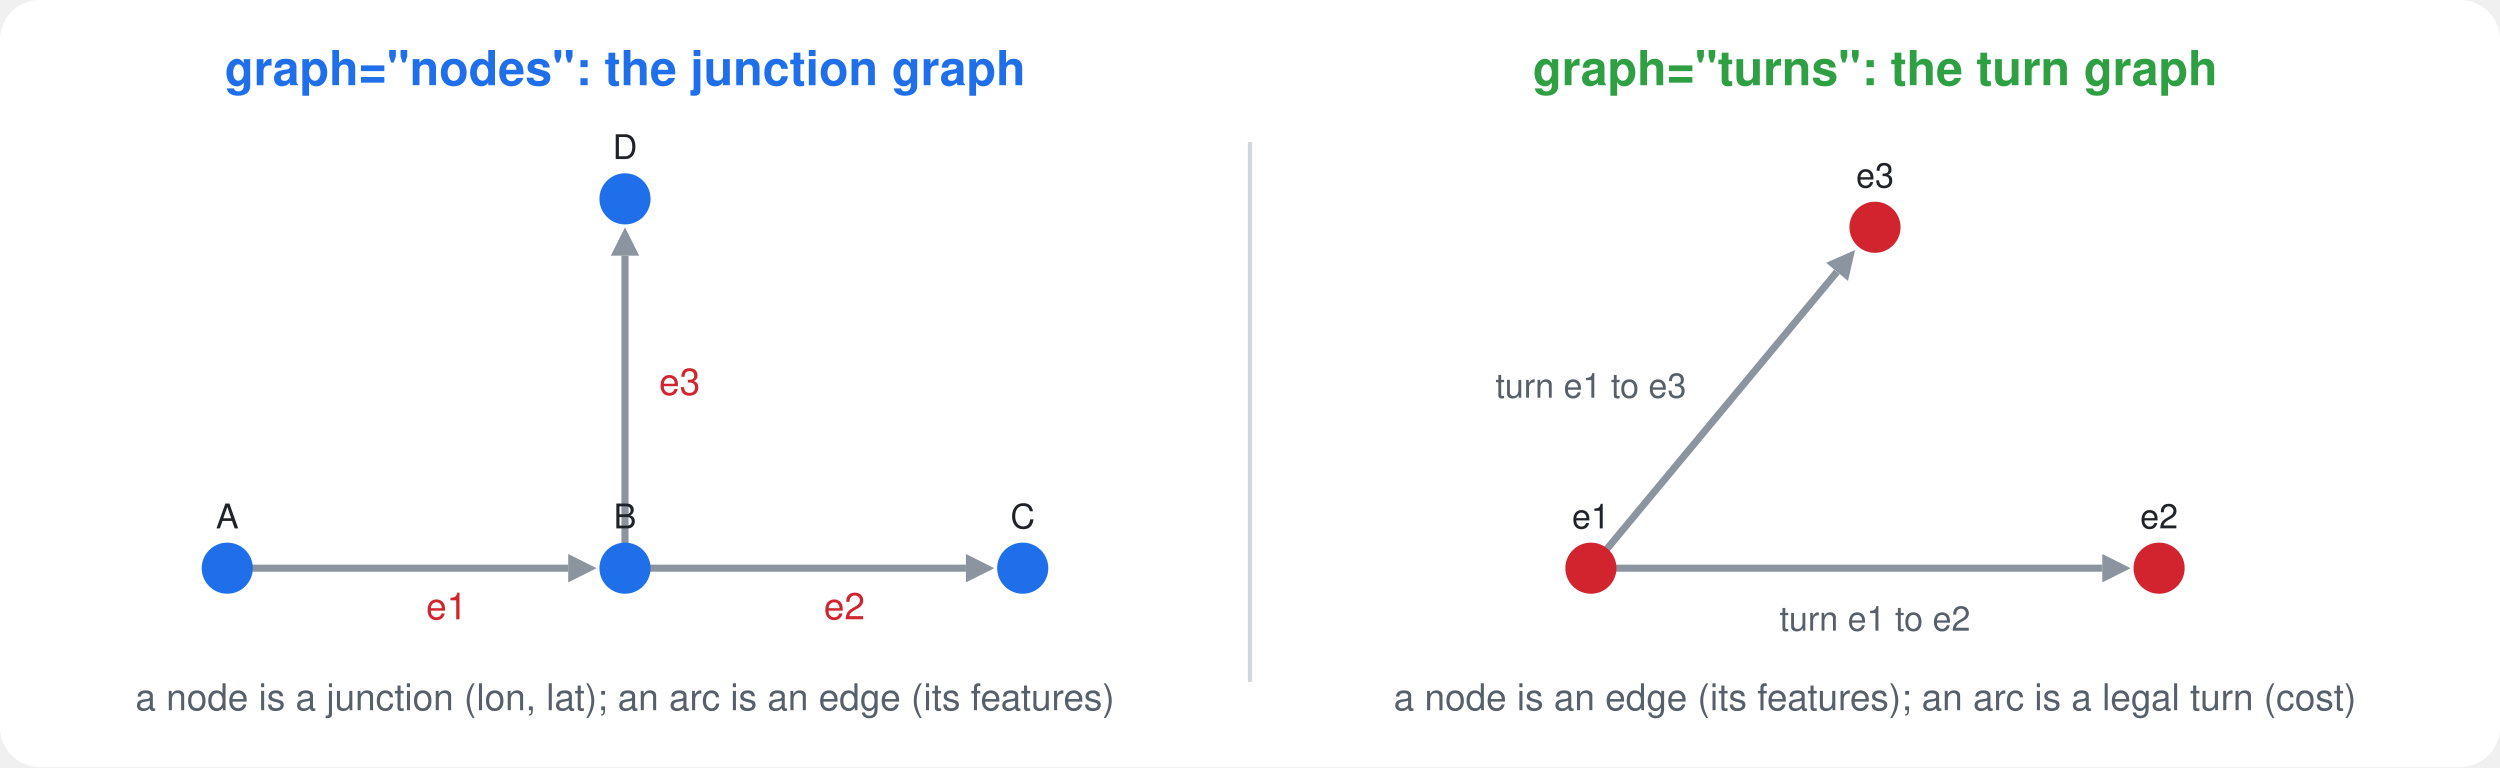
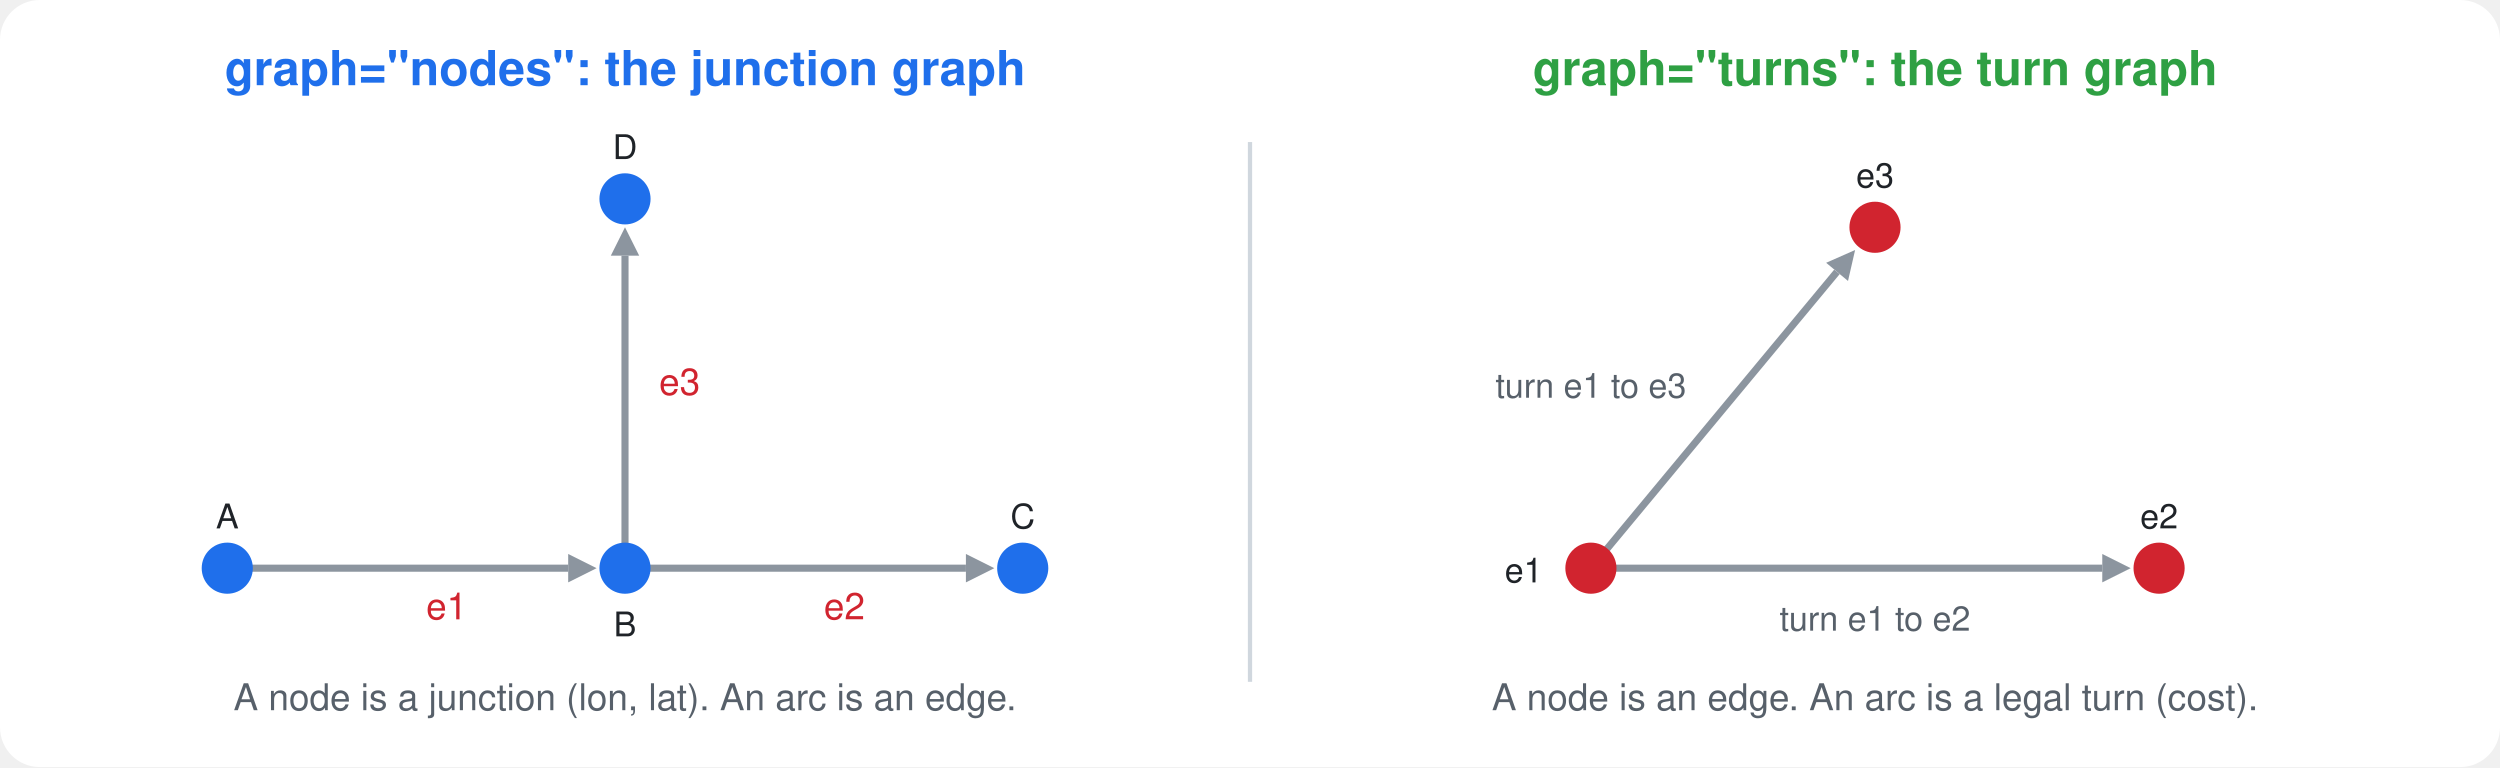
<svg xmlns="http://www.w3.org/2000/svg" width="880" height="270" viewBox="0 0 880 270" font-family="Segoe UI, Helvetica, Arial, sans-serif">
  <rect width="880" height="270" rx="14" fill="#ffffff" />
  <text x="220" y="30" text-anchor="middle" font-size="17" font-weight="700" fill="#1f6feb">graph="nodes": the junction graph</text>
  <path d="M80 200 L200.0 200.0" stroke="#8c959f" stroke-width="2.5" />
  <path d="M210 200 L200.0 205.0 L200.0 195.0 z" fill="#8c959f" />
  <text x="150.0" y="218.0" font-size="13" fill="#d1242f">e1</text>
  <path d="M220 200 L340.0 200.0" stroke="#8c959f" stroke-width="2.5" />
  <path d="M350 200 L340.0 205.0 L340.0 195.0 z" fill="#8c959f" />
  <text x="290.0" y="218.0" font-size="13" fill="#d1242f">e2</text>
  <path d="M220 200 L220.0 90.0" stroke="#8c959f" stroke-width="2.5" />
  <path d="M220 80 L225.0 90.0 L215.0 90.0 z" fill="#8c959f" />
  <text x="232.0" y="139.0" font-size="13" fill="#d1242f">e3</text>
  <circle cx="80" cy="200" r="9" fill="#1f6feb" />
  <text x="80" y="186" text-anchor="middle" font-size="12" fill="#1f2328">A</text>
  <circle cx="220" cy="200" r="9" fill="#1f6feb" />
-   <text x="220" y="186" text-anchor="middle" font-size="12" fill="#1f2328">B</text>
+   <text x="220" y="224" text-anchor="middle" font-size="12" fill="#1f2328">B</text>
  <circle cx="360" cy="200" r="9" fill="#1f6feb" />
  <text x="360" y="186" text-anchor="middle" font-size="12" fill="#1f2328">C</text>
  <circle cx="220" cy="70" r="9" fill="#1f6feb" />
  <text x="220" y="56" text-anchor="middle" font-size="12" fill="#1f2328">D</text>
-   <text x="220" y="250" text-anchor="middle" font-size="13" fill="#57606a">a node is a junction (lon, lat); an arc is an edge (its features)</text>
+   <text x="220" y="250" text-anchor="middle" font-size="13" fill="#57606a">A node is a junction (lon, lat). An arc is an edge.</text>
  <text x="660" y="30" text-anchor="middle" font-size="17" font-weight="700" fill="#2ea043">graph="turns": the turn graph</text>
  <path d="M560 200 L740.0 200.0" stroke="#8c959f" stroke-width="2.5" />
  <path d="M750 200 L740.0 205.0 L740.0 195.0 z" fill="#8c959f" />
  <path d="M560 200 L646.6 95.7" stroke="#8c959f" stroke-width="2.5" />
  <path d="M653 88 L650.5 98.9 L642.8 92.5 z" fill="#8c959f" />
  <text x="660" y="222" text-anchor="middle" font-size="12" fill="#57606a">turn e1 to e2</text>
  <text x="560" y="140" text-anchor="middle" font-size="12" fill="#57606a">turn e1 to e3</text>
  <circle cx="560" cy="200" r="9" fill="#d1242f" />
-   <text x="560" y="186" text-anchor="middle" font-size="12" fill="#1f2328">e1</text>
+   <text x="543" y="205" text-anchor="end" font-size="12" fill="#1f2328">e1</text>
  <circle cx="760" cy="200" r="9" fill="#d1242f" />
  <text x="760" y="186" text-anchor="middle" font-size="12" fill="#1f2328">e2</text>
  <circle cx="660" cy="80" r="9" fill="#d1242f" />
  <text x="660" y="66" text-anchor="middle" font-size="12" fill="#1f2328">e3</text>
-   <text x="660" y="250" text-anchor="middle" font-size="13" fill="#57606a">a node is an edge (its features); an arc is a legal turn (cost)</text>
+   <text x="660" y="250" text-anchor="middle" font-size="13" fill="#57606a">A node is an edge. An arc is a legal turn (cost).</text>
  <path d="M440 50 V240" stroke="#d0d7de" stroke-width="1.5" />
</svg>
